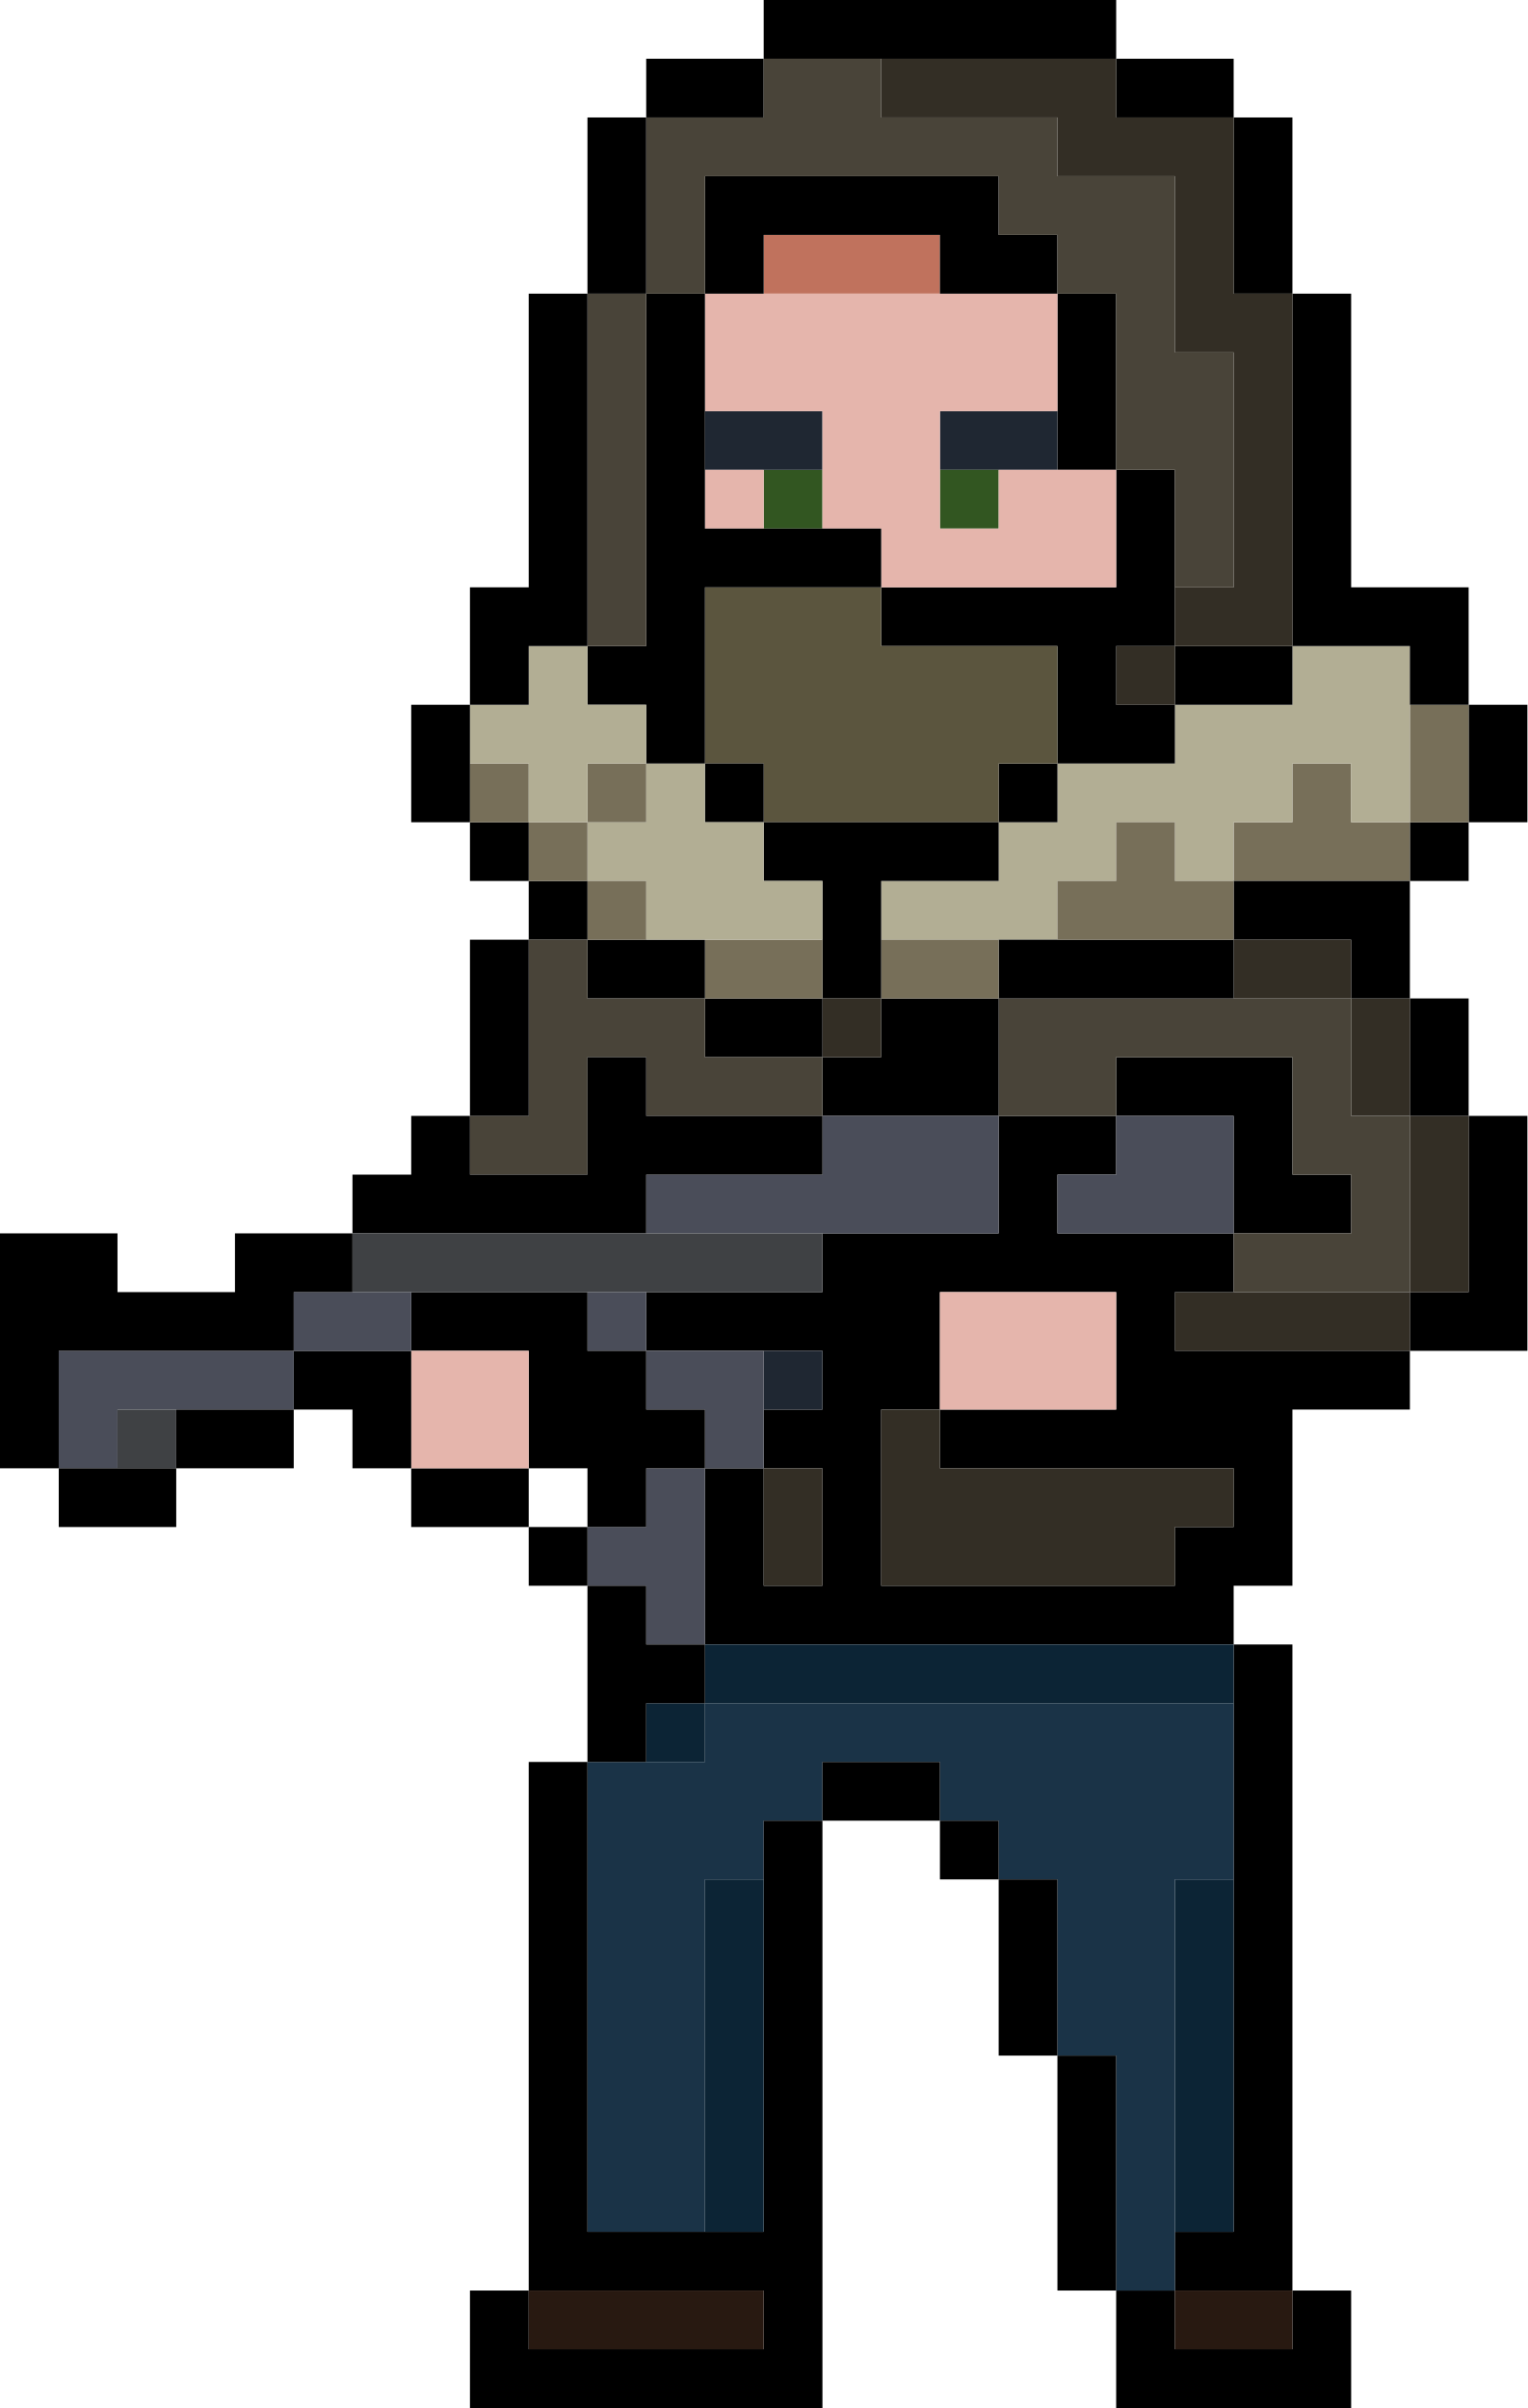
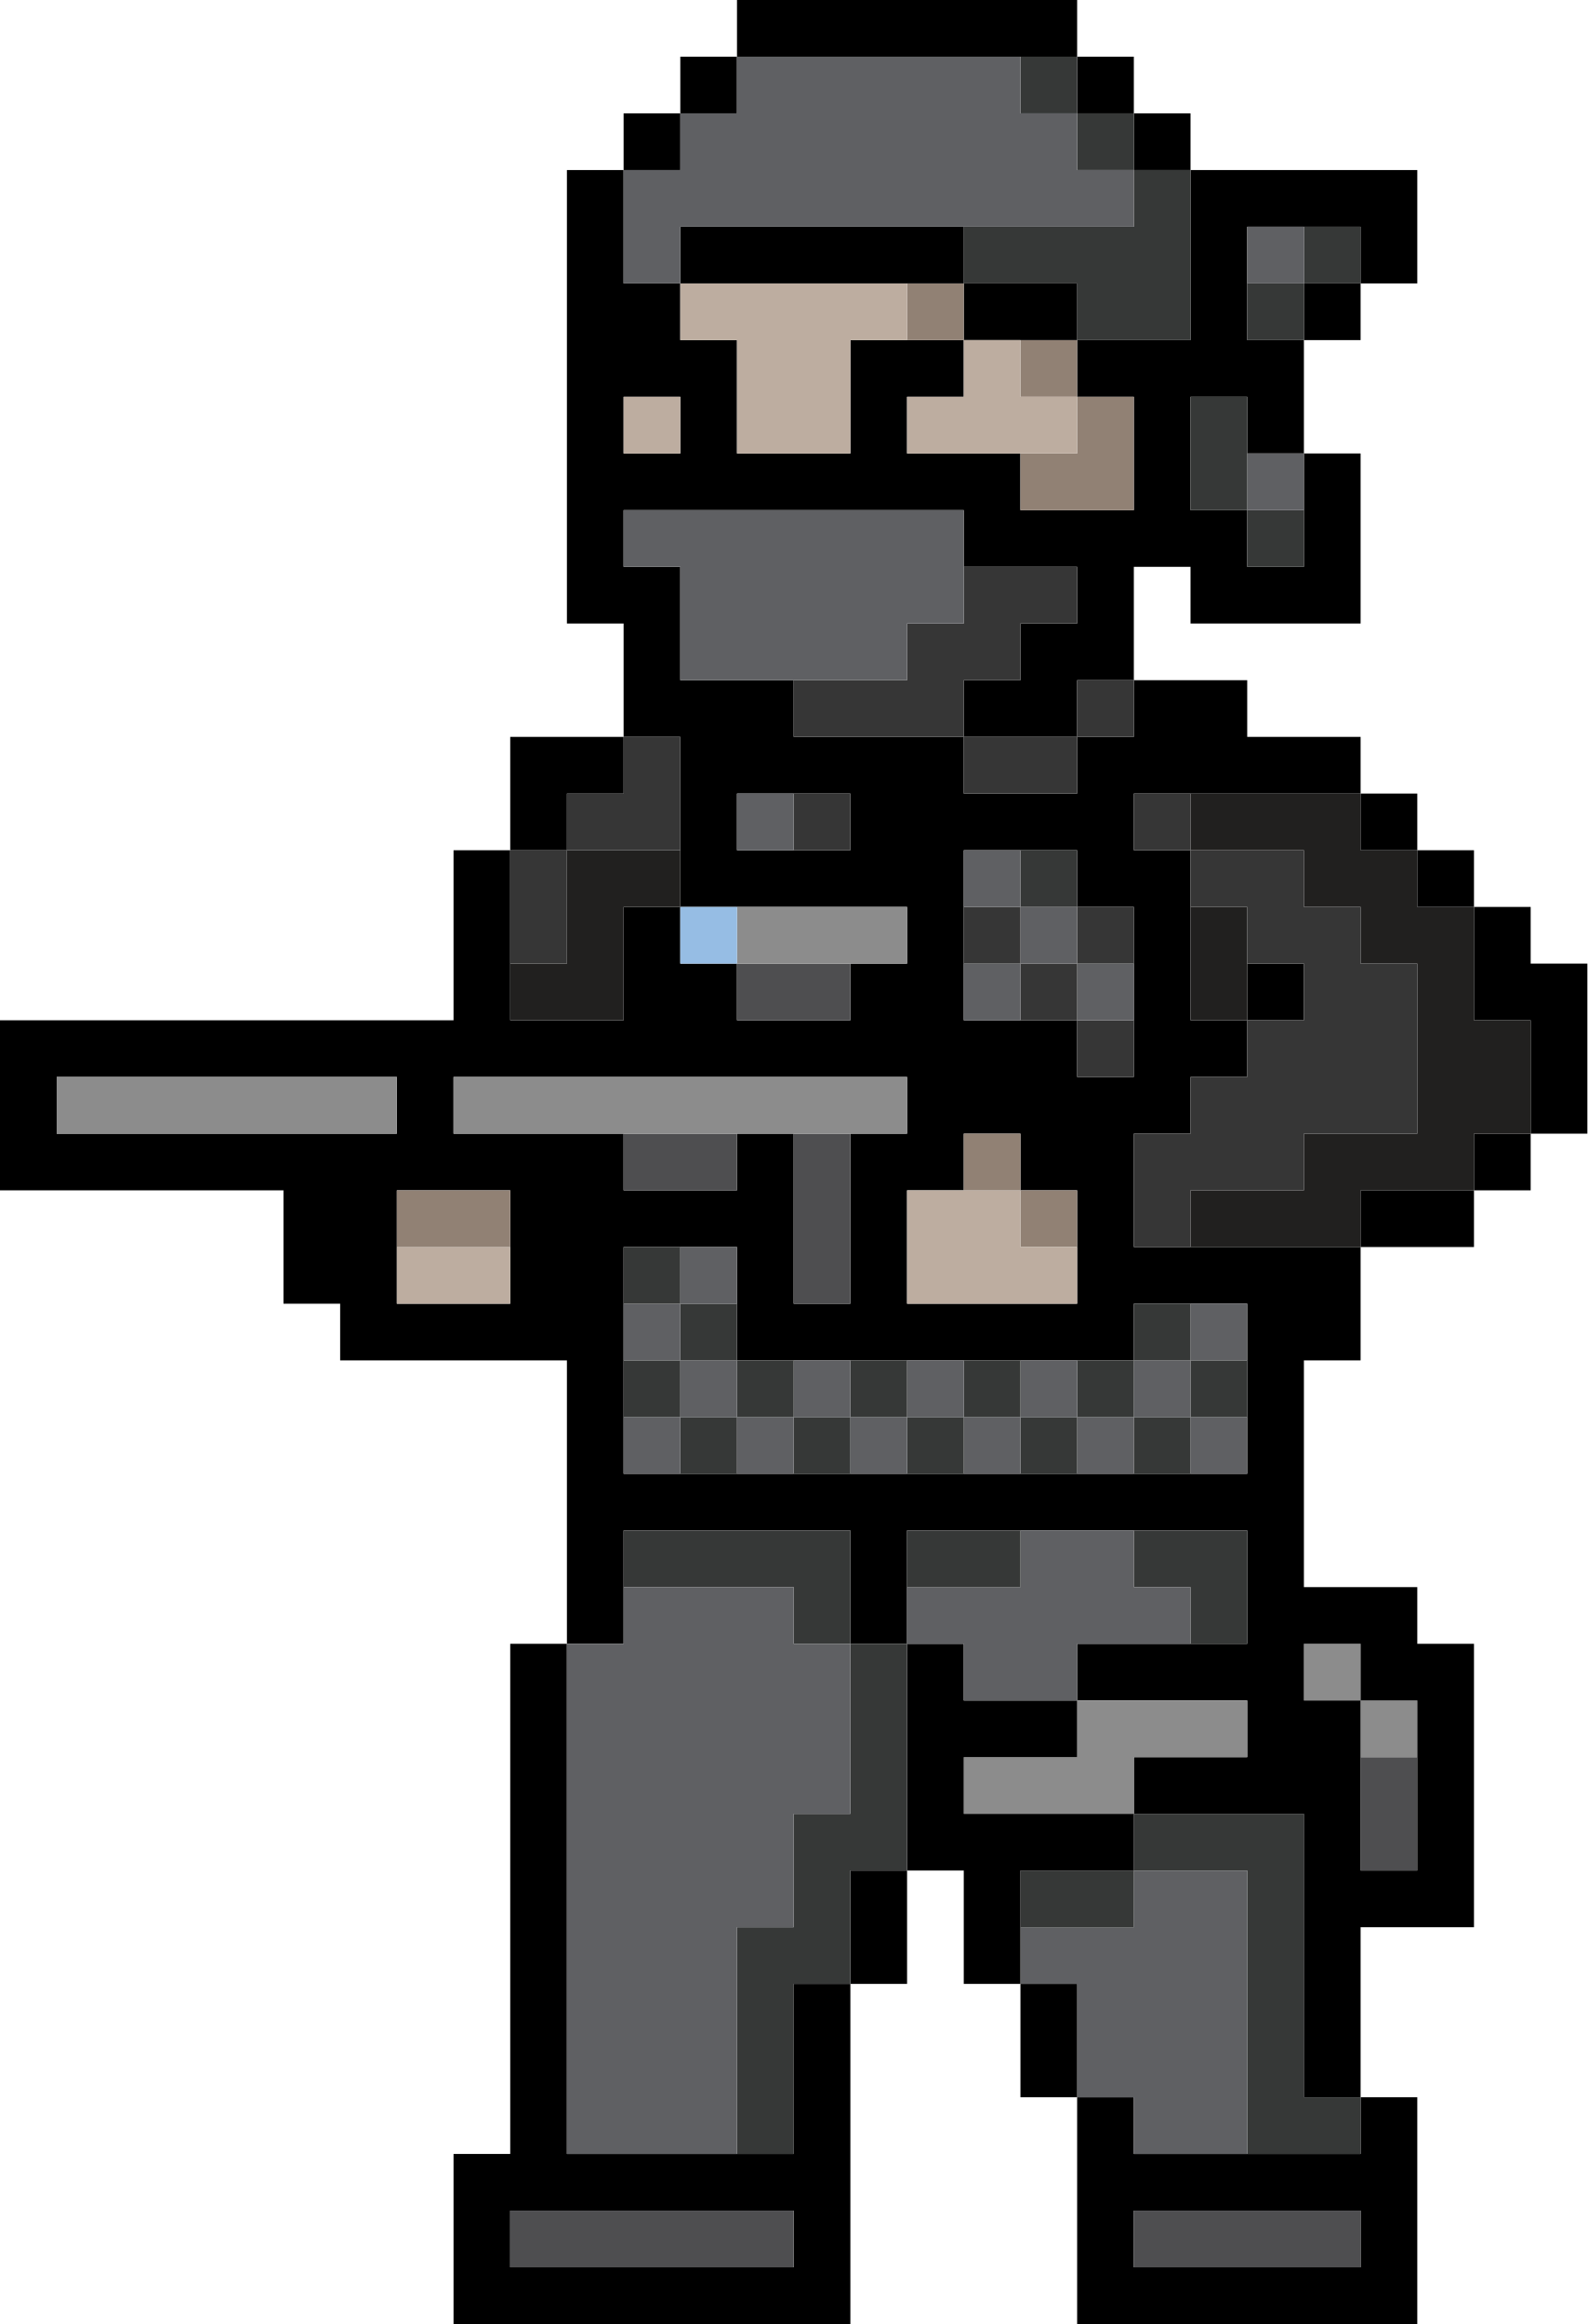
- <svg xmlns="http://www.w3.org/2000/svg" id="Layer_1" version="1.1" viewBox="0 0 52 82">
+ <svg xmlns="http://www.w3.org/2000/svg" id="Layer_1" data-name="Layer 1" viewBox="0 0 56 82">
  <defs>
    <style>
-       .st0 {
-         fill: none;
+       .cls-1 {
+         fill: #bdada0;
      }

-       .st1 {
-         fill: #325621;
+       .cls-2 {
+         fill: #363837;
      }

-       .st2 {
-         fill: #3f4144;
+       .cls-3 {
+         fill: #918174;
      }

-       .st3 {
-         fill: #4a4d59;
+       .cls-4 {
+         fill: #363636;
      }

-       .st4 {
-         fill: #1a3347;
+       .cls-5 {
+         fill: #8c8c8c;
      }

-       .st5 {
-         fill: #494439;
+       .cls-6 {
+         fill: #5f6063;
      }

-       .st6 {
-         fill: #281911;
+       .cls-7 {
+         fill: #4e4e50;
      }

-       .st7 {
-         fill: #5b553e;
+       .cls-8 {
+         fill: #96bde4;
      }

-       .st8 {
-         fill: #b2ae94;
-       }
- 
-       .st9 {
-         fill: #c0725d;
-       }
- 
-       .st10 {
-         fill: #0c2435;
-       }
- 
-       .st11 {
-         fill: #332e25;
-       }
- 
-       .st12 {
-         fill: #1f2732;
-       }
- 
-       .st13 {
-         fill: #e5b5ac;
-       }
- 
-       .st14 {
-         fill: #776f59;
+       .cls-9 {
+         fill: #21201f;
      }
    </style>
  </defs>
-   <rect class="st0" x="40" y="44" width="2" height="2" />
-   <rect class="st0" x="18" y="50" width="2" height="2" />
-   <polygon points="50 42 50 44 48 44 48 46 50 46 52 46 52 44 52 42 52 40 52 38 50 38 50 40 50 42" />
-   <polygon points="50 24 50 26 50 28 52 28 52 26 52 24 50 24" />
-   <polygon class="st11" points="48 40 48 42 48 44 50 44 50 42 50 40 50 38 48 38 48 40" />
-   <polygon points="48 38 50 38 50 36 50 34 48 34 48 36 48 38" />
+   <polygon points="54 34 54 32 52 32 52 34 52 36 54 36 54 38 54 40 56 40 56 38 56 36 56 34 54 34" />
+   <rect x="52" y="40" width="2" height="2" />
+   <polygon class="cls-9" points="54 36 52 36 52 34 52 32 50 32 50 30 48 30 48 28 46 28 44 28 42 28 42 30 44 30 46 30 46 32 48 32 48 34 50 34 50 36 50 38 50 40 48 40 46 40 46 42 44 42 42 42 42 44 44 44 46 44 48 44 48 42 50 42 52 42 52 40 54 40 54 38 54 36" />
+   <rect x="50" y="30" width="2" height="2" />
+   <polygon class="cls-7" points="48 64 48 66 50 66 50 64 50 62 48 62 48 64" />
+   <rect class="cls-5" x="48" y="60" width="2" height="2" />
+   <polygon points="48 42 48 44 50 44 52 44 52 42 50 42 48 42" />
  <rect x="48" y="28" width="2" height="2" />
-   <polygon class="st14" points="50 24 48 24 48 26 48 28 50 28 50 26 50 24" />
-   <polygon class="st11" points="45.3 44 42.7 44 40 44 40 46 42.7 46 45.3 46 48 46 48 44 45.3 44" />
-   <polygon class="st11" points="46 36 46 38 48 38 48 36 48 34 46 34 46 36" />
-   <polygon class="st14" points="46 28 46 26 44 26 44 28 42 28 42 30 44 30 46 30 48 30 48 28 46 28" />
-   <polygon class="st8" points="46 22 44 22 44 24 42 24 40 24 40 26 38 26 36 26 36 28 34 28 34 30 32 30 30 30 30 32 32 32 34 32 36 32 36 30 38 30 38 28 40 28 40 30 42 30 42 28 44 28 44 26 46 26 46 28 48 28 48 26 48 24 48 22 46 22" />
-   <path d="M44,46h-4v-2h2v-2h-6v-2h2v-2h-4v4h-6v2h-6v2h6v2h-2v2h2v4h-2v-4h-2v6h18v-2h2v-6h4v-2h-4ZM42,52h-2v2h-10v-6h2v-4h6v4h-6v2h10v2Z" />
-   <polygon points="46 42 46 40 44 40 44 38 44 36 42 36 40 36 38 36 38 38 40 38 42 38 42 40 42 42 44 42 46 42" />
-   <polygon points="44 30 42 30 42 32 44 32 46 32 46 34 48 34 48 32 48 30 46 30 44 30" />
-   <polygon points="44 14 44 16 44 18 44 20 44 22 46 22 48 22 48 24 50 24 50 22 50 20 48 20 46 20 46 18 46 16 46 14 46 12 46 10 44 10 44 12 44 14" />
-   <polygon points="42 80 40 80 40 78 38 78 38 80 38 82 40 82 42 82 44 82 46 82 46 80 46 78 44 78 44 80 42 80" />
-   <polygon points="42 60 42 62 42 64 42 66 42 68 42 70 42 72 42 74 42 76 40 76 40 78 42 78 44 78 44 76 44 74 44 72 44 70 44 68 44 66 44 64 44 62 44 60 44 58 44 56 42 56 42 58 42 60" />
-   <polygon class="st5" points="42 34 40 34 38 34 36 34 34 34 34 36 34 38 36 38 38 38 38 36 40 36 42 36 44 36 44 38 44 40 46 40 46 42 44 42 42 42 42 44 44 44 46 44 48 44 48 42 48 40 48 38 46 38 46 36 46 34 44 34 42 34" />
-   <polygon class="st11" points="44 34 46 34 46 32 44 32 42 32 42 34 44 34" />
-   <polygon points="42 8 42 10 44 10 44 8 44 6 44 4 42 4 42 6 42 8" />
-   <polygon class="st6" points="40 78 40 80 42 80 44 80 44 78 42 78 40 78" />
-   <polygon class="st10" points="40 66 40 68 40 70 40 72 40 74 40 76 42 76 42 74 42 72 42 70 42 68 42 66 42 64 40 64 40 66" />
-   <polygon class="st3" points="42 38 40 38 38 38 38 40 36 40 36 42 38 42 40 42 42 42 42 40 42 38" />
-   <polygon points="42 24 44 24 44 22 42 22 40 22 40 24 42 24" />
-   <polygon class="st4" points="40 76 40 74 40 72 40 70 40 68 40 66 40 64 42 64 42 62 42 60 42 58 40 58 38 58 36 58 34 58 32 58 30 58 28 58 26 58 24 58 24 60 22 60 20 60 20 62 20 64 20 66 20 68 20 70 20 72 20 74 20 76 22 76 24 76 24 74 24 72 24 70 24 68 24 66 24 64 26 64 26 62 28 62 28 60 30 60 32 60 32 62 34 62 34 64 36 64 36 66 36 68 36 70 38 70 38 72 38 74 38 76 38 78 40 78 40 76" />
-   <polygon class="st10" points="38 56 36 56 34 56 32 56 30 56 28 56 26 56 24 56 24 58 26 58 28 58 30 58 32 58 34 58 36 58 38 58 40 58 42 58 42 56 40 56 38 56" />
-   <polygon class="st11" points="38 50 36 50 34 50 32 50 32 48 30 48 30 50 30 52 30 54 32 54 34 54 36 54 38 54 40 54 40 52 42 52 42 50 40 50 38 50" />
-   <polygon points="38 32 36 32 34 32 34 34 36 34 38 34 40 34 42 34 42 32 40 32 38 32" />
-   <polygon class="st14" points="40 28 38 28 38 30 36 30 36 32 38 32 40 32 42 32 42 30 40 30 40 28" />
-   <rect class="st11" x="38" y="22" width="2" height="2" />
-   <polygon points="38 20 36 20 34 20 32 20 30 20 30 22 32 22 34 22 36 22 36 24 36 26 38 26 40 26 40 24 38 24 38 22 40 22 40 20 40 18 40 16 38 16 38 18 38 20" />
-   <polygon points="40 4 42 4 42 2 40 2 38 2 38 4 40 4" />
-   <polygon points="38 74 38 72 38 70 36 70 36 72 36 74 36 76 36 78 38 78 38 76 38 74" />
-   <polygon points="36 14 36 16 38 16 38 14 38 12 38 10 36 10 36 12 36 14" />
-   <polygon points="36 66 36 64 34 64 34 66 34 68 34 70 36 70 36 68 36 66" />
-   <polygon class="st13" points="36 48 38 48 38 46 38 44 36 44 34 44 32 44 32 46 32 48 34 48 36 48" />
-   <rect x="34" y="26" width="2" height="2" />
-   <polygon class="st7" points="36 22 34 22 32 22 30 22 30 20 28 20 26 20 24 20 24 22 24 24 24 26 26 26 26 28 28 28 30 28 32 28 34 28 34 26 36 26 36 24 36 22" />
-   <polygon class="st12" points="34 14 32 14 32 16 34 16 36 16 36 14 34 14" />
-   <polygon class="st11" points="34 2 32 2 30 2 30 4 32 4 34 4 36 4 36 6 38 6 40 6 40 8 40 10 40 12 42 12 42 14 42 16 42 18 42 20 40 20 40 22 42 22 44 22 44 20 44 18 44 16 44 14 44 12 44 10 42 10 42 8 42 6 42 4 40 4 38 4 38 2 36 2 34 2" />
-   <rect x="32" y="62" width="2" height="2" />
-   <polygon points="34 34 32 34 30 34 30 36 28 36 28 38 30 38 32 38 34 38 34 36 34 34" />
-   <rect class="st1" x="32" y="16" width="2" height="2" />
-   <polygon points="30 60 28 60 28 62 30 62 32 62 32 60 30 60" />
-   <polygon class="st3" points="30 38 28 38 28 40 26 40 24 40 22 40 22 42 24 42 26 42 28 42 30 42 32 42 34 42 34 40 34 38 32 38 30 38" />
-   <polygon class="st14" points="32 34 34 34 34 32 32 32 30 32 30 34 32 34" />
-   <polygon points="30 28 28 28 26 28 26 30 28 30 28 32 28 34 30 34 30 32 30 30 32 30 34 30 34 28 32 28 30 28" />
-   <polygon class="st9" points="30 8 28 8 26 8 26 10 28 10 30 10 32 10 32 8 30 8" />
-   <rect class="st11" x="28" y="34" width="2" height="2" />
+   <path d="M46,76h-6v-2h-2v8h12v-8h-2v2h-2ZM48,80h-8v-2h8v2Z" />
+   <rect class="cls-5" x="46" y="58" width="2" height="2" />
+   <rect x="46" y="10" width="2" height="2" />
+   <rect class="cls-2" x="46" y="8" width="2" height="2" />
+   <polygon class="cls-7" points="44 78 42 78 40 78 40 80 42 80 44 80 46 80 48 80 48 78 46 78 44 78" />
+   <polygon class="cls-2" points="46 72 46 70 46 68 46 66 46 64 44 64 42 64 40 64 40 66 42 66 44 66 44 68 44 70 44 72 44 74 44 76 46 76 48 76 48 74 46 74 46 72" />
+   <path d="M44,44h-4v-4h2v-2h2v-2h-2v-6h-2v-2h8v-2h-4v-2h-4v2h-2v2h-4v-2h-6v-2h-4v-4h-2v-2h12v2h4v2h-2v2h-2v2h4v-2h2v-4h2v2h6v-6h-2v4h-2v-2h-2v-4h2v2h2v-4h-2v-4h4v2h2v-4h-8v6h-4v2h2v4h-4v-2h-4v-2h2v-2h-4v4h-4v-4h-2v-2h-2v-4h-2v16h2v4h2v6h8v2h-2v2h-4v-2h-2v-2h-2v4h-4v-6h-2v6H0v6h10v4h2v2h8v10h2v-4h8v4h2v-4h12v4h-6v2h6v2h-4v2h6v10h2v-6h4v-10h-2v-2h-4v-8h2v-4h-4ZM22,14h2v2h-2v-2ZM48,58v2h2v6h-2v-6h-2v-2h2ZM38,44v2h-6v-4h2v-2h2v2h2v2ZM28,30h-2v-2h4v2h-2ZM34,32v-2h4v2h2v6h-2v-2h-4v-4ZM18,38h14v2h-2v6h-2v-6h-2v2h-4v-2h-6v-2h2ZM8,40H2v-2h12v2h-6ZM16,46h-2v-4h4v4h-2ZM44,50v2h-22v-8h4v4h14v-2h4v4Z" />
+   <rect x="44" y="34" width="2" height="2" />
+   <rect class="cls-2" x="44" y="18" width="2" height="2" />
+   <rect class="cls-6" x="44" y="16" width="2" height="2" />
+   <rect class="cls-2" x="44" y="10" width="2" height="2" />
+   <rect class="cls-6" x="44" y="8" width="2" height="2" />
+   <rect class="cls-6" x="42" y="50" width="2" height="2" />
+   <rect class="cls-2" x="42" y="48" width="2" height="2" />
+   <rect class="cls-6" x="42" y="46" width="2" height="2" />
+   <polygon class="cls-9" points="44 32 42 32 42 34 42 36 44 36 44 34 44 32" />
+   <polygon class="cls-4" points="44 32 44 34 46 34 46 36 44 36 44 38 42 38 42 40 40 40 40 42 40 44 42 44 42 42 44 42 46 42 46 40 48 40 50 40 50 38 50 36 50 34 48 34 48 32 46 32 46 30 44 30 42 30 42 32 44 32" />
+   <polygon class="cls-2" points="44 14 42 14 42 16 42 18 44 18 44 16 44 14" />
+   <polygon class="cls-6" points="40 76 42 76 44 76 44 74 44 72 44 70 44 68 44 66 42 66 40 66 40 68 38 68 36 68 36 70 38 70 38 72 38 74 40 74 40 76" />
+   <polygon class="cls-2" points="42 56 42 58 44 58 44 56 44 54 42 54 40 54 40 56 42 56" />
+   <rect class="cls-2" x="40" y="50" width="2" height="2" />
+   <rect class="cls-6" x="40" y="48" width="2" height="2" />
+   <rect class="cls-2" x="40" y="46" width="2" height="2" />
+   <rect class="cls-4" x="40" y="28" width="2" height="2" />
+   <polygon class="cls-2" points="40 8 38 8 36 8 34 8 34 10 36 10 38 10 38 12 40 12 42 12 42 10 42 8 42 6 40 6 40 8" />
+   <rect x="40" y="4" width="2" height="2" />
+   <rect class="cls-6" x="38" y="50" width="2" height="2" />
+   <rect class="cls-2" x="38" y="48" width="2" height="2" />
+   <rect class="cls-4" x="38" y="36" width="2" height="2" />
+   <rect class="cls-6" x="38" y="34" width="2" height="2" />
+   <rect class="cls-4" x="38" y="32" width="2" height="2" />
+   <rect class="cls-4" x="38" y="24" width="2" height="2" />
+   <rect class="cls-2" x="38" y="4" width="2" height="2" />
+   <rect x="38" y="2" width="2" height="2" />
+   <polygon points="38 70 36 70 36 72 36 74 38 74 38 72 38 70" />
+   <polygon class="cls-2" points="36 66 36 68 38 68 40 68 40 66 38 66 36 66" />
+   <polygon class="cls-5" points="36 62 34 62 34 64 36 64 38 64 40 64 40 62 42 62 44 62 44 60 42 60 40 60 38 60 38 62 36 62" />
+   <rect class="cls-2" x="36" y="50" width="2" height="2" />
+   <rect class="cls-6" x="36" y="48" width="2" height="2" />
+   <rect class="cls-3" x="36" y="42" width="2" height="2" />
+   <rect class="cls-4" x="36" y="34" width="2" height="2" />
+   <rect class="cls-6" x="36" y="32" width="2" height="2" />
+   <rect class="cls-2" x="36" y="30" width="2" height="2" />
+   <polygon class="cls-3" points="36 16 36 18 38 18 40 18 40 16 40 14 38 14 38 16 36 16" />
+   <rect class="cls-3" x="36" y="12" width="2" height="2" />
+   <polygon points="36 10 34 10 34 12 36 12 38 12 38 10 36 10" />
+   <rect class="cls-2" x="36" y="2" width="2" height="2" />
+   <polygon points="36 66 38 66 40 66 40 64 38 64 36 64 34 64 34 62 36 62 38 62 38 60 36 60 34 60 34 58 32 58 32 60 32 62 32 64 32 66 34 66 34 68 34 70 36 70 36 68 36 66" />
+   <polygon class="cls-6" points="34 60 36 60 38 60 38 58 40 58 42 58 42 56 40 56 40 54 38 54 36 54 36 56 34 56 32 56 32 58 34 58 34 60" />
+   <polygon class="cls-2" points="36 56 36 54 34 54 32 54 32 56 34 56 36 56" />
+   <rect class="cls-6" x="34" y="50" width="2" height="2" />
+   <rect class="cls-2" x="34" y="48" width="2" height="2" />
+   <polygon class="cls-1" points="36 42 34 42 32 42 32 44 32 46 34 46 36 46 38 46 38 44 36 44 36 42" />
+   <rect class="cls-3" x="34" y="40" width="2" height="2" />
+   <rect class="cls-6" x="34" y="34" width="2" height="2" />
+   <rect class="cls-4" x="34" y="32" width="2" height="2" />
+   <rect class="cls-6" x="34" y="30" width="2" height="2" />
+   <polygon class="cls-4" points="34 26 34 28 36 28 38 28 38 26 36 26 34 26" />
+   <polygon class="cls-4" points="36 24 36 22 38 22 38 20 36 20 34 20 34 22 32 22 32 24 30 24 28 24 28 26 30 26 32 26 34 26 34 24 36 24" />
+   <polygon class="cls-1" points="36 12 34 12 34 14 32 14 32 16 34 16 36 16 38 16 38 14 36 14 36 12" />
+   <rect class="cls-2" x="32" y="50" width="2" height="2" />
+   <rect class="cls-6" x="32" y="48" width="2" height="2" />
+   <rect class="cls-3" x="32" y="10" width="2" height="2" />
+   <polygon points="30 68 30 70 32 70 32 68 32 66 30 66 30 68" />
+   <polygon class="cls-2" points="32 62 32 60 32 58 30 58 30 60 30 62 30 64 28 64 28 66 28 68 26 68 26 70 26 72 26 74 26 76 28 76 28 74 28 72 28 70 30 70 30 68 30 66 32 66 32 64 32 62" />
+   <rect class="cls-6" x="30" y="50" width="2" height="2" />
+   <rect class="cls-2" x="30" y="48" width="2" height="2" />
+   <polygon class="cls-6" points="32 24 32 22 34 22 34 20 34 18 32 18 30 18 28 18 26 18 24 18 22 18 22 20 24 20 24 22 24 24 26 24 28 24 30 24 32 24" />
+   <polygon class="cls-1" points="30 10 28 10 26 10 24 10 24 12 26 12 26 14 26 16 28 16 30 16 30 14 30 12 32 12 32 10 30 10" />
+   <path d="M28,72v4h-8v-18h-2v18h-2v6h14v-12h-2v2ZM28,80h-10v-2h10v2Z" />
+   <rect class="cls-2" x="28" y="50" width="2" height="2" />
+   <rect class="cls-6" x="28" y="48" width="2" height="2" />
+   <polygon class="cls-7" points="28 42 28 44 28 46 30 46 30 44 30 42 30 40 28 40 28 42" />
+   <rect class="cls-4" x="28" y="28" width="2" height="2" />
  <polygon points="30 2 32 2 34 2 36 2 38 2 38 0 36 0 34 0 32 0 30 0 28 0 26 0 26 2 28 2 30 2" />
-   <polygon points="26 64 26 66 26 68 26 70 26 72 26 74 26 76 24 76 22 76 20 76 20 74 20 72 20 70 20 68 20 66 20 64 20 62 20 60 18 60 18 62 18 64 18 66 18 68 18 70 18 72 18 74 18 76 18 78 20 78 22 78 24 78 26 78 26 80 24 80 22 80 20 80 18 80 18 78 16 78 16 80 16 82 18 82 20 82 22 82 24 82 26 82 28 82 28 80 28 78 28 76 28 74 28 72 28 70 28 68 28 66 28 64 28 62 26 62 26 64" />
-   <polygon class="st11" points="26 54 28 54 28 52 28 50 26 50 26 52 26 54" />
-   <rect class="st12" x="26" y="46" width="2" height="2" />
-   <polygon points="26 34 24 34 24 36 26 36 28 36 28 34 26 34" />
-   <polygon class="st14" points="28 34 28 32 26 32 24 32 24 34 26 34 28 34" />
-   <rect class="st1" x="26" y="16" width="2" height="2" />
-   <polygon class="st12" points="28 16 28 14 26 14 24 14 24 16 26 16 28 16" />
-   <polygon class="st10" points="26 74 26 72 26 70 26 68 26 66 26 64 24 64 24 66 24 68 24 70 24 72 24 74 24 76 26 76 26 74" />
-   <rect x="24" y="26" width="2" height="2" />
-   <rect class="st13" x="24" y="16" width="2" height="2" />
-   <polygon class="st13" points="24 14 26 14 28 14 28 16 28 18 30 18 30 20 32 20 34 20 36 20 38 20 38 18 38 16 36 16 34 16 34 18 32 18 32 16 32 14 34 14 36 14 36 12 36 10 34 10 32 10 30 10 28 10 26 10 24 10 24 12 24 14" />
-   <polygon points="26 8 28 8 30 8 32 8 32 10 34 10 36 10 36 8 34 8 34 6 32 6 30 6 28 6 26 6 24 6 24 8 24 10 26 10 26 8" />
-   <polygon points="26 4 26 2 24 2 22 2 22 4 24 4 26 4" />
-   <rect class="st10" x="22" y="58" width="2" height="2" />
-   <polygon class="st3" points="22 56 24 56 24 54 24 52 24 50 22 50 22 52 20 52 20 54 22 54 22 56" />
-   <polygon class="st3" points="24 48 24 50 26 50 26 48 26 46 24 46 22 46 22 48 24 48" />
-   <polygon points="22 32 20 32 20 34 22 34 24 34 24 32 22 32" />
-   <polygon class="st8" points="22 32 24 32 26 32 28 32 28 30 26 30 26 28 24 28 24 26 22 26 22 28 20 28 20 30 22 30 22 32" />
-   <polygon points="24 24 24 22 24 20 26 20 28 20 30 20 30 18 28 18 26 18 24 18 24 16 24 14 24 12 24 10 22 10 22 12 22 14 22 16 22 18 22 20 22 22 20 22 20 24 22 24 22 26 24 26 24 24" />
-   <polygon class="st5" points="22 8 22 10 24 10 24 8 24 6 26 6 28 6 30 6 32 6 34 6 34 8 36 8 36 10 38 10 38 12 38 14 38 16 40 16 40 18 40 20 42 20 42 18 42 16 42 14 42 12 40 12 40 10 40 8 40 6 38 6 36 6 36 4 34 4 32 4 30 4 30 2 28 2 26 2 26 4 24 4 22 4 22 6 22 8" />
-   <polygon points="22 58 24 58 24 56 22 56 22 54 20 54 20 56 20 58 20 60 22 60 22 58" />
-   <rect class="st3" x="20" y="44" width="2" height="2" />
-   <rect class="st14" x="20" y="30" width="2" height="2" />
-   <rect class="st14" x="20" y="26" width="2" height="2" />
-   <polygon class="st5" points="20 14 20 16 20 18 20 20 20 22 22 22 22 20 22 18 22 16 22 14 22 12 22 10 20 10 20 12 20 14" />
-   <polygon points="22 8 22 6 22 4 20 4 20 6 20 8 20 10 22 10 22 8" />
-   <polygon class="st6" points="20 80 22 80 24 80 26 80 26 78 24 78 22 78 20 78 18 78 18 80 20 80" />
-   <rect x="18" y="52" width="2" height="2" />
-   <polygon points="20 44 18 44 16 44 14 44 14 46 16 46 18 46 18 48 18 50 20 50 20 52 22 52 22 50 24 50 24 48 22 48 22 46 20 46 20 44" />
-   <rect x="18" y="30" width="2" height="2" />
-   <rect class="st14" x="18" y="28" width="2" height="2" />
-   <polygon points="16 50 14 50 14 52 16 52 18 52 18 50 16 50" />
-   <polygon class="st13" points="18 50 18 48 18 46 16 46 14 46 14 48 14 50 16 50 18 50" />
-   <polygon class="st5" points="18 40 20 40 20 38 20 36 22 36 22 38 24 38 26 38 28 38 28 36 26 36 24 36 24 34 22 34 20 34 20 32 18 32 18 34 18 36 18 38 16 38 16 40 18 40" />
-   <polygon points="18 36 18 34 18 32 16 32 16 34 16 36 16 38 18 38 18 36" />
-   <rect x="16" y="28" width="2" height="2" />
-   <rect class="st14" x="16" y="26" width="2" height="2" />
-   <polygon class="st8" points="18 26 18 28 20 28 20 26 22 26 22 24 20 24 20 22 18 22 18 24 16 24 16 26 18 26" />
-   <polygon points="18 22 20 22 20 20 20 18 20 16 20 14 20 12 20 10 18 10 18 12 18 14 18 16 18 18 18 20 16 20 16 22 16 24 18 24 18 22" />
-   <polygon points="16 42 18 42 20 42 22 42 22 40 24 40 26 40 28 40 28 38 26 38 24 38 22 38 22 36 20 36 20 38 20 40 18 40 16 40 16 38 14 38 14 40 12 40 12 42 14 42 16 42" />
-   <polygon points="16 24 14 24 14 26 14 28 16 28 16 26 16 24" />
-   <polygon points="14 46 12 46 10 46 10 48 12 48 12 50 14 50 14 48 14 46" />
-   <polygon class="st3" points="12 44 10 44 10 46 12 46 14 46 14 44 12 44" />
-   <polygon class="st2" points="14 44 16 44 18 44 20 44 22 44 24 44 26 44 28 44 28 42 26 42 24 42 22 42 20 42 18 42 16 42 14 42 12 42 12 44 14 44" />
-   <polygon class="st3" points="8 46 6 46 4 46 2 46 2 48 2 50 4 50 4 48 6 48 8 48 10 48 10 46 8 46" />
-   <polygon points="6 48 6 50 8 50 10 50 10 48 8 48 6 48" />
-   <rect class="st2" x="4" y="48" width="2" height="2" />
-   <polygon points="2 50 2 52 4 52 6 52 6 50 4 50 2 50" />
-   <polygon points="2 46 4 46 6 46 8 46 10 46 10 44 12 44 12 42 10 42 8 42 8 44 6 44 4 44 4 42 2 42 0 42 0 44 0 46 0 48 0 50 2 50 2 48 2 46" />
+   <rect class="cls-6" x="26" y="50" width="2" height="2" />
+   <rect class="cls-2" x="26" y="48" width="2" height="2" />
+   <polygon class="cls-7" points="26 34 26 36 28 36 30 36 30 34 28 34 26 34" />
+   <polygon class="cls-5" points="28 34 30 34 32 34 32 32 30 32 28 32 26 32 26 34 28 34" />
+   <rect class="cls-6" x="26" y="28" width="2" height="2" />
+   <polygon points="28 10 30 10 32 10 34 10 34 8 32 8 30 8 28 8 26 8 24 8 24 10 26 10 28 10" />
+   <polygon class="cls-7" points="24 78 22 78 20 78 18 78 18 80 20 80 22 80 24 80 26 80 28 80 28 78 26 78 24 78" />
+   <polygon class="cls-2" points="26 56 28 56 28 58 30 58 30 56 30 54 28 54 26 54 24 54 22 54 22 56 24 56 26 56" />
+   <rect class="cls-2" x="24" y="50" width="2" height="2" />
+   <rect class="cls-6" x="24" y="48" width="2" height="2" />
+   <rect class="cls-2" x="24" y="46" width="2" height="2" />
+   <rect class="cls-6" x="24" y="44" width="2" height="2" />
+   <rect class="cls-8" x="24" y="32" width="2" height="2" />
+   <rect x="24" y="2" width="2" height="2" />
+   <rect class="cls-6" x="22" y="50" width="2" height="2" />
+   <rect class="cls-2" x="22" y="48" width="2" height="2" />
+   <rect class="cls-6" x="22" y="46" width="2" height="2" />
+   <rect class="cls-2" x="22" y="44" width="2" height="2" />
+   <polygon class="cls-7" points="22 40 22 42 24 42 26 42 26 40 24 40 22 40" />
+   <rect class="cls-1" x="22" y="14" width="2" height="2" />
+   <polygon class="cls-6" points="22 10 24 10 24 8 26 8 28 8 30 8 32 8 34 8 36 8 38 8 40 8 40 6 38 6 38 4 36 4 36 2 34 2 32 2 30 2 28 2 26 2 26 4 24 4 24 6 22 6 22 8 22 10" />
+   <rect x="22" y="4" width="2" height="2" />
+   <polygon class="cls-6" points="20 62 20 64 20 66 20 68 20 70 20 72 20 74 20 76 22 76 24 76 26 76 26 74 26 72 26 70 26 68 28 68 28 66 28 64 30 64 30 62 30 60 30 58 28 58 28 56 26 56 24 56 22 56 22 58 20 58 20 60 20 62" />
+   <polygon class="cls-9" points="20 30 20 32 20 34 18 34 18 36 20 36 22 36 22 34 22 32 24 32 24 30 22 30 20 30" />
+   <polygon class="cls-4" points="20 28 20 30 22 30 24 30 24 28 24 26 22 26 22 28 20 28" />
+   <polygon class="cls-4" points="18 34 20 34 20 32 20 30 18 30 18 32 18 34" />
+   <polygon points="20 28 22 28 22 26 20 26 18 26 18 28 18 30 20 30 20 28" />
+   <polygon class="cls-1" points="16 44 14 44 14 46 16 46 18 46 18 44 16 44" />
+   <polygon class="cls-3" points="18 44 18 42 16 42 14 42 14 44 16 44 18 44" />
+   <polygon class="cls-5" points="18 40 20 40 22 40 24 40 26 40 28 40 30 40 32 40 32 38 30 38 28 38 26 38 24 38 22 38 20 38 18 38 16 38 16 40 18 40" />
+   <polygon class="cls-5" points="14 40 14 38 12 38 10 38 8 38 6 38 4 38 2 38 2 40 4 40 6 40 8 40 10 40 12 40 14 40" />
</svg>
